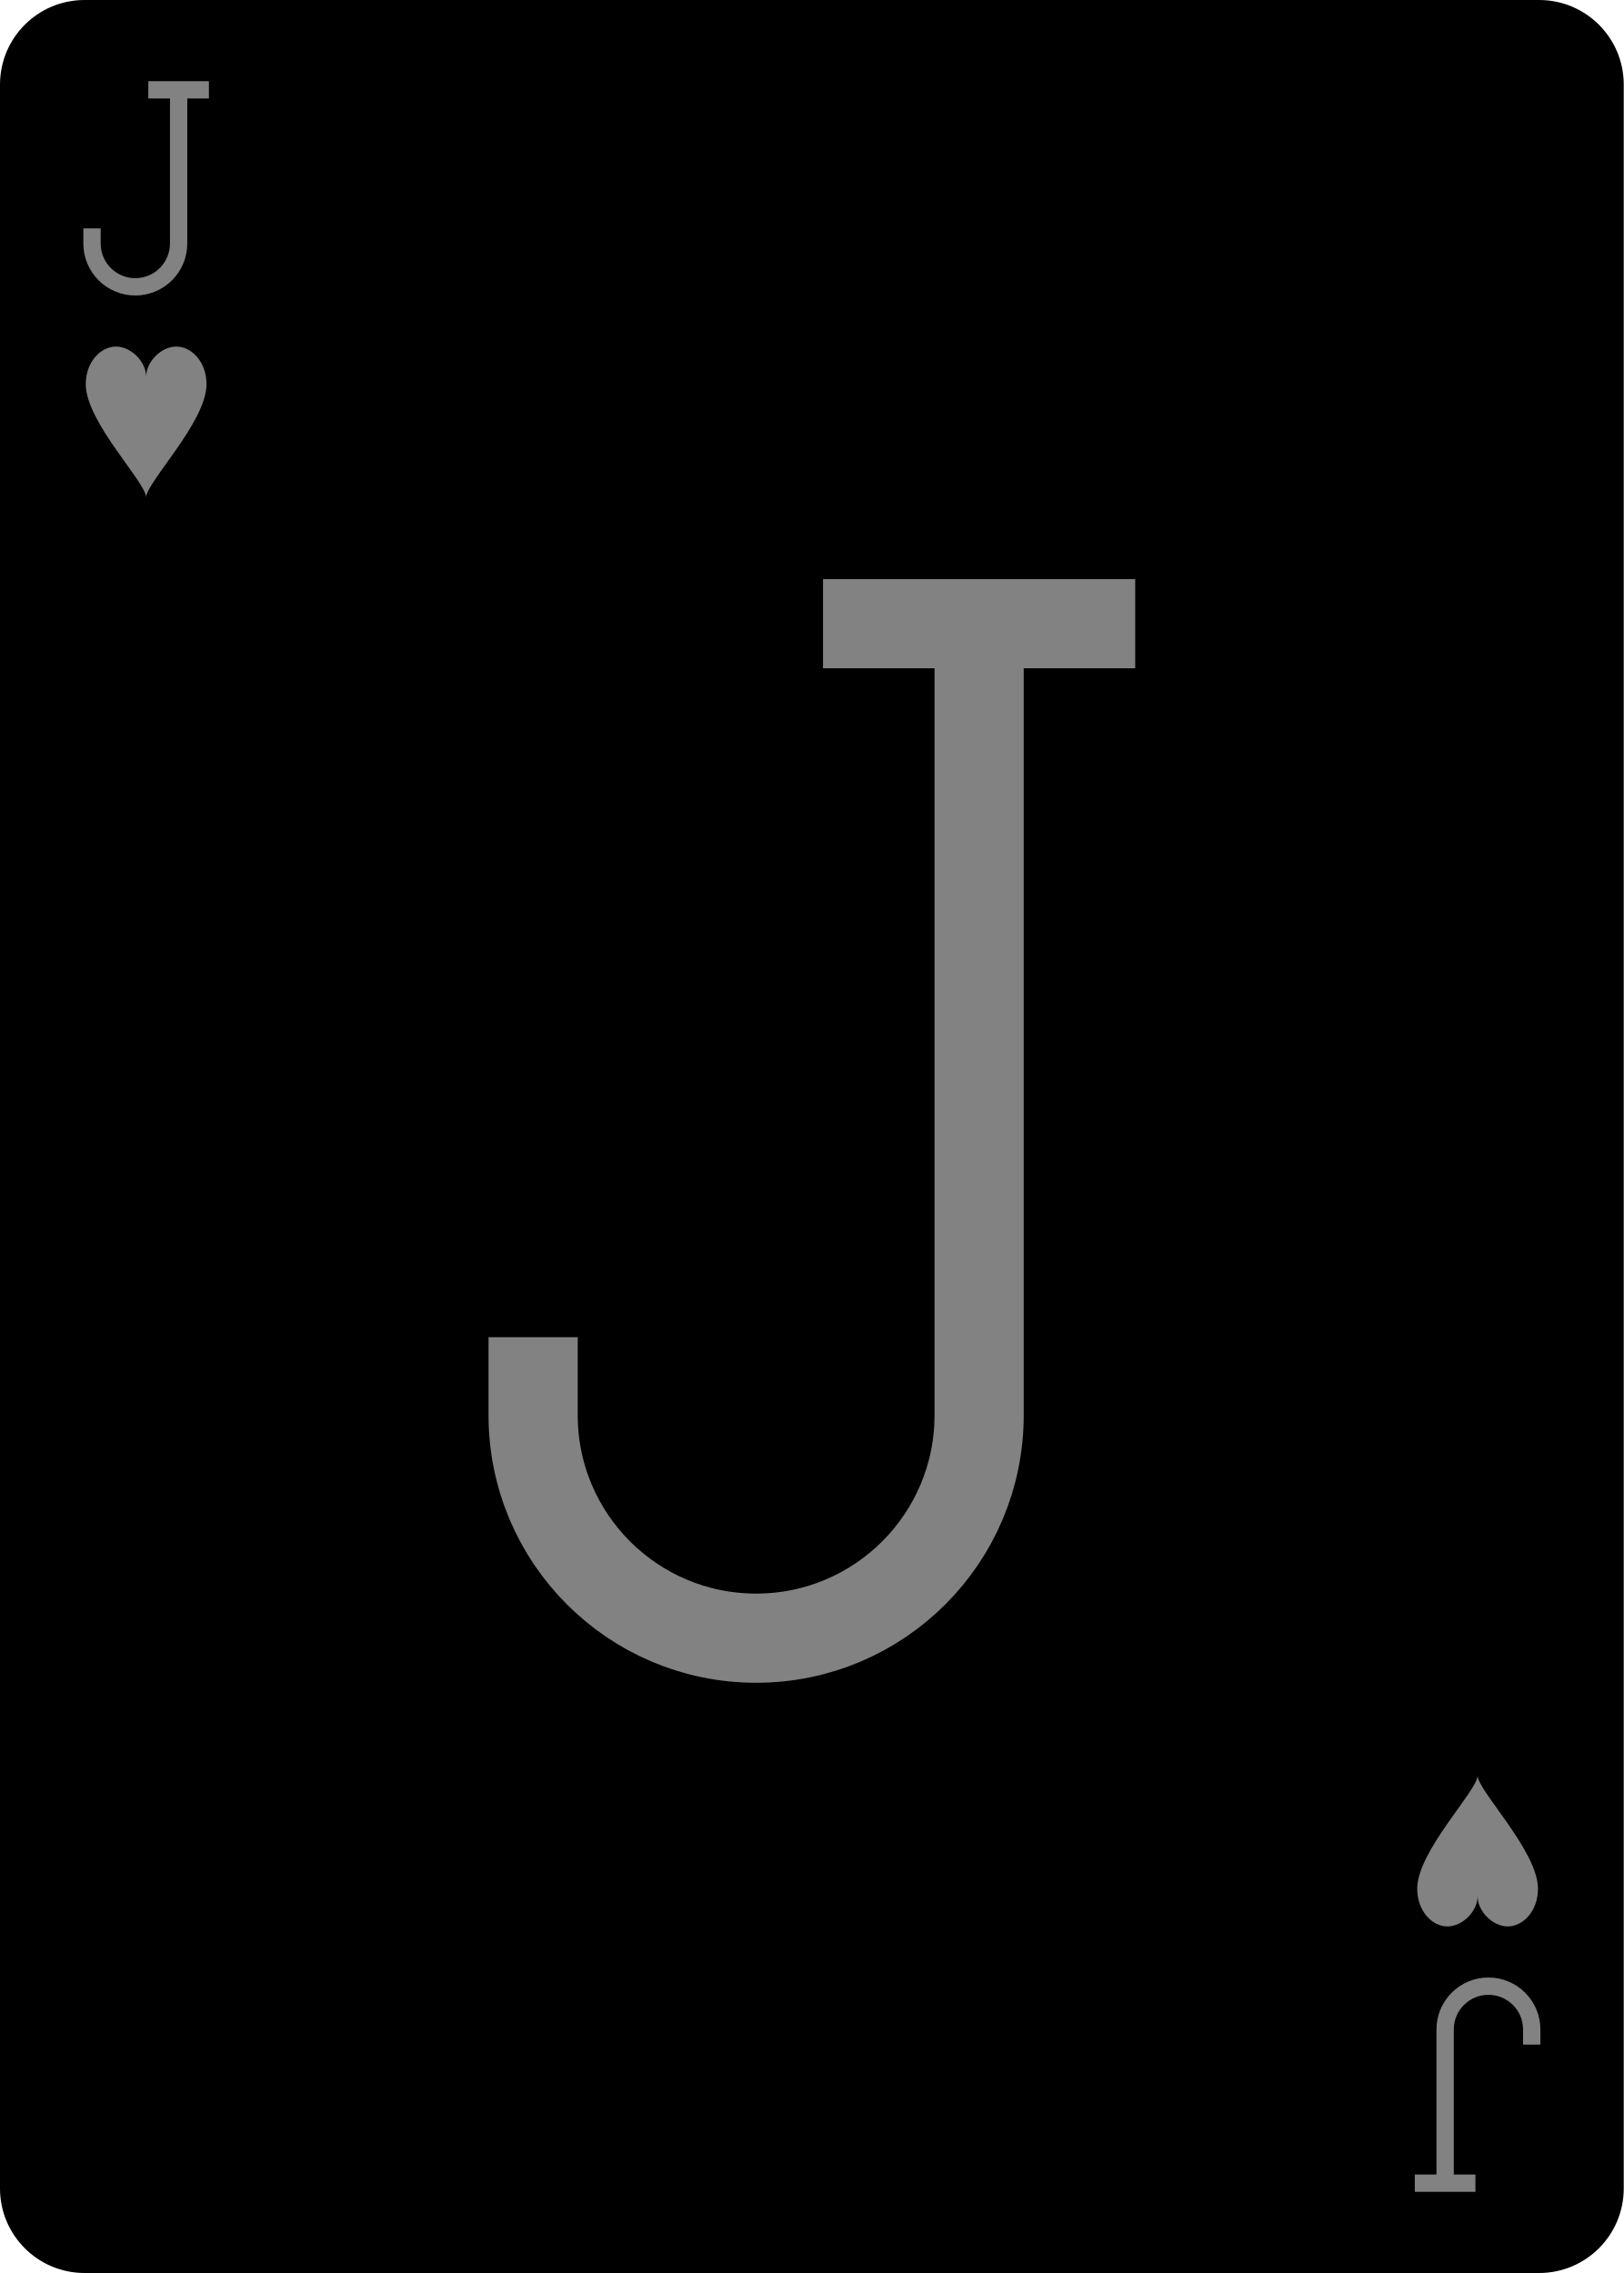
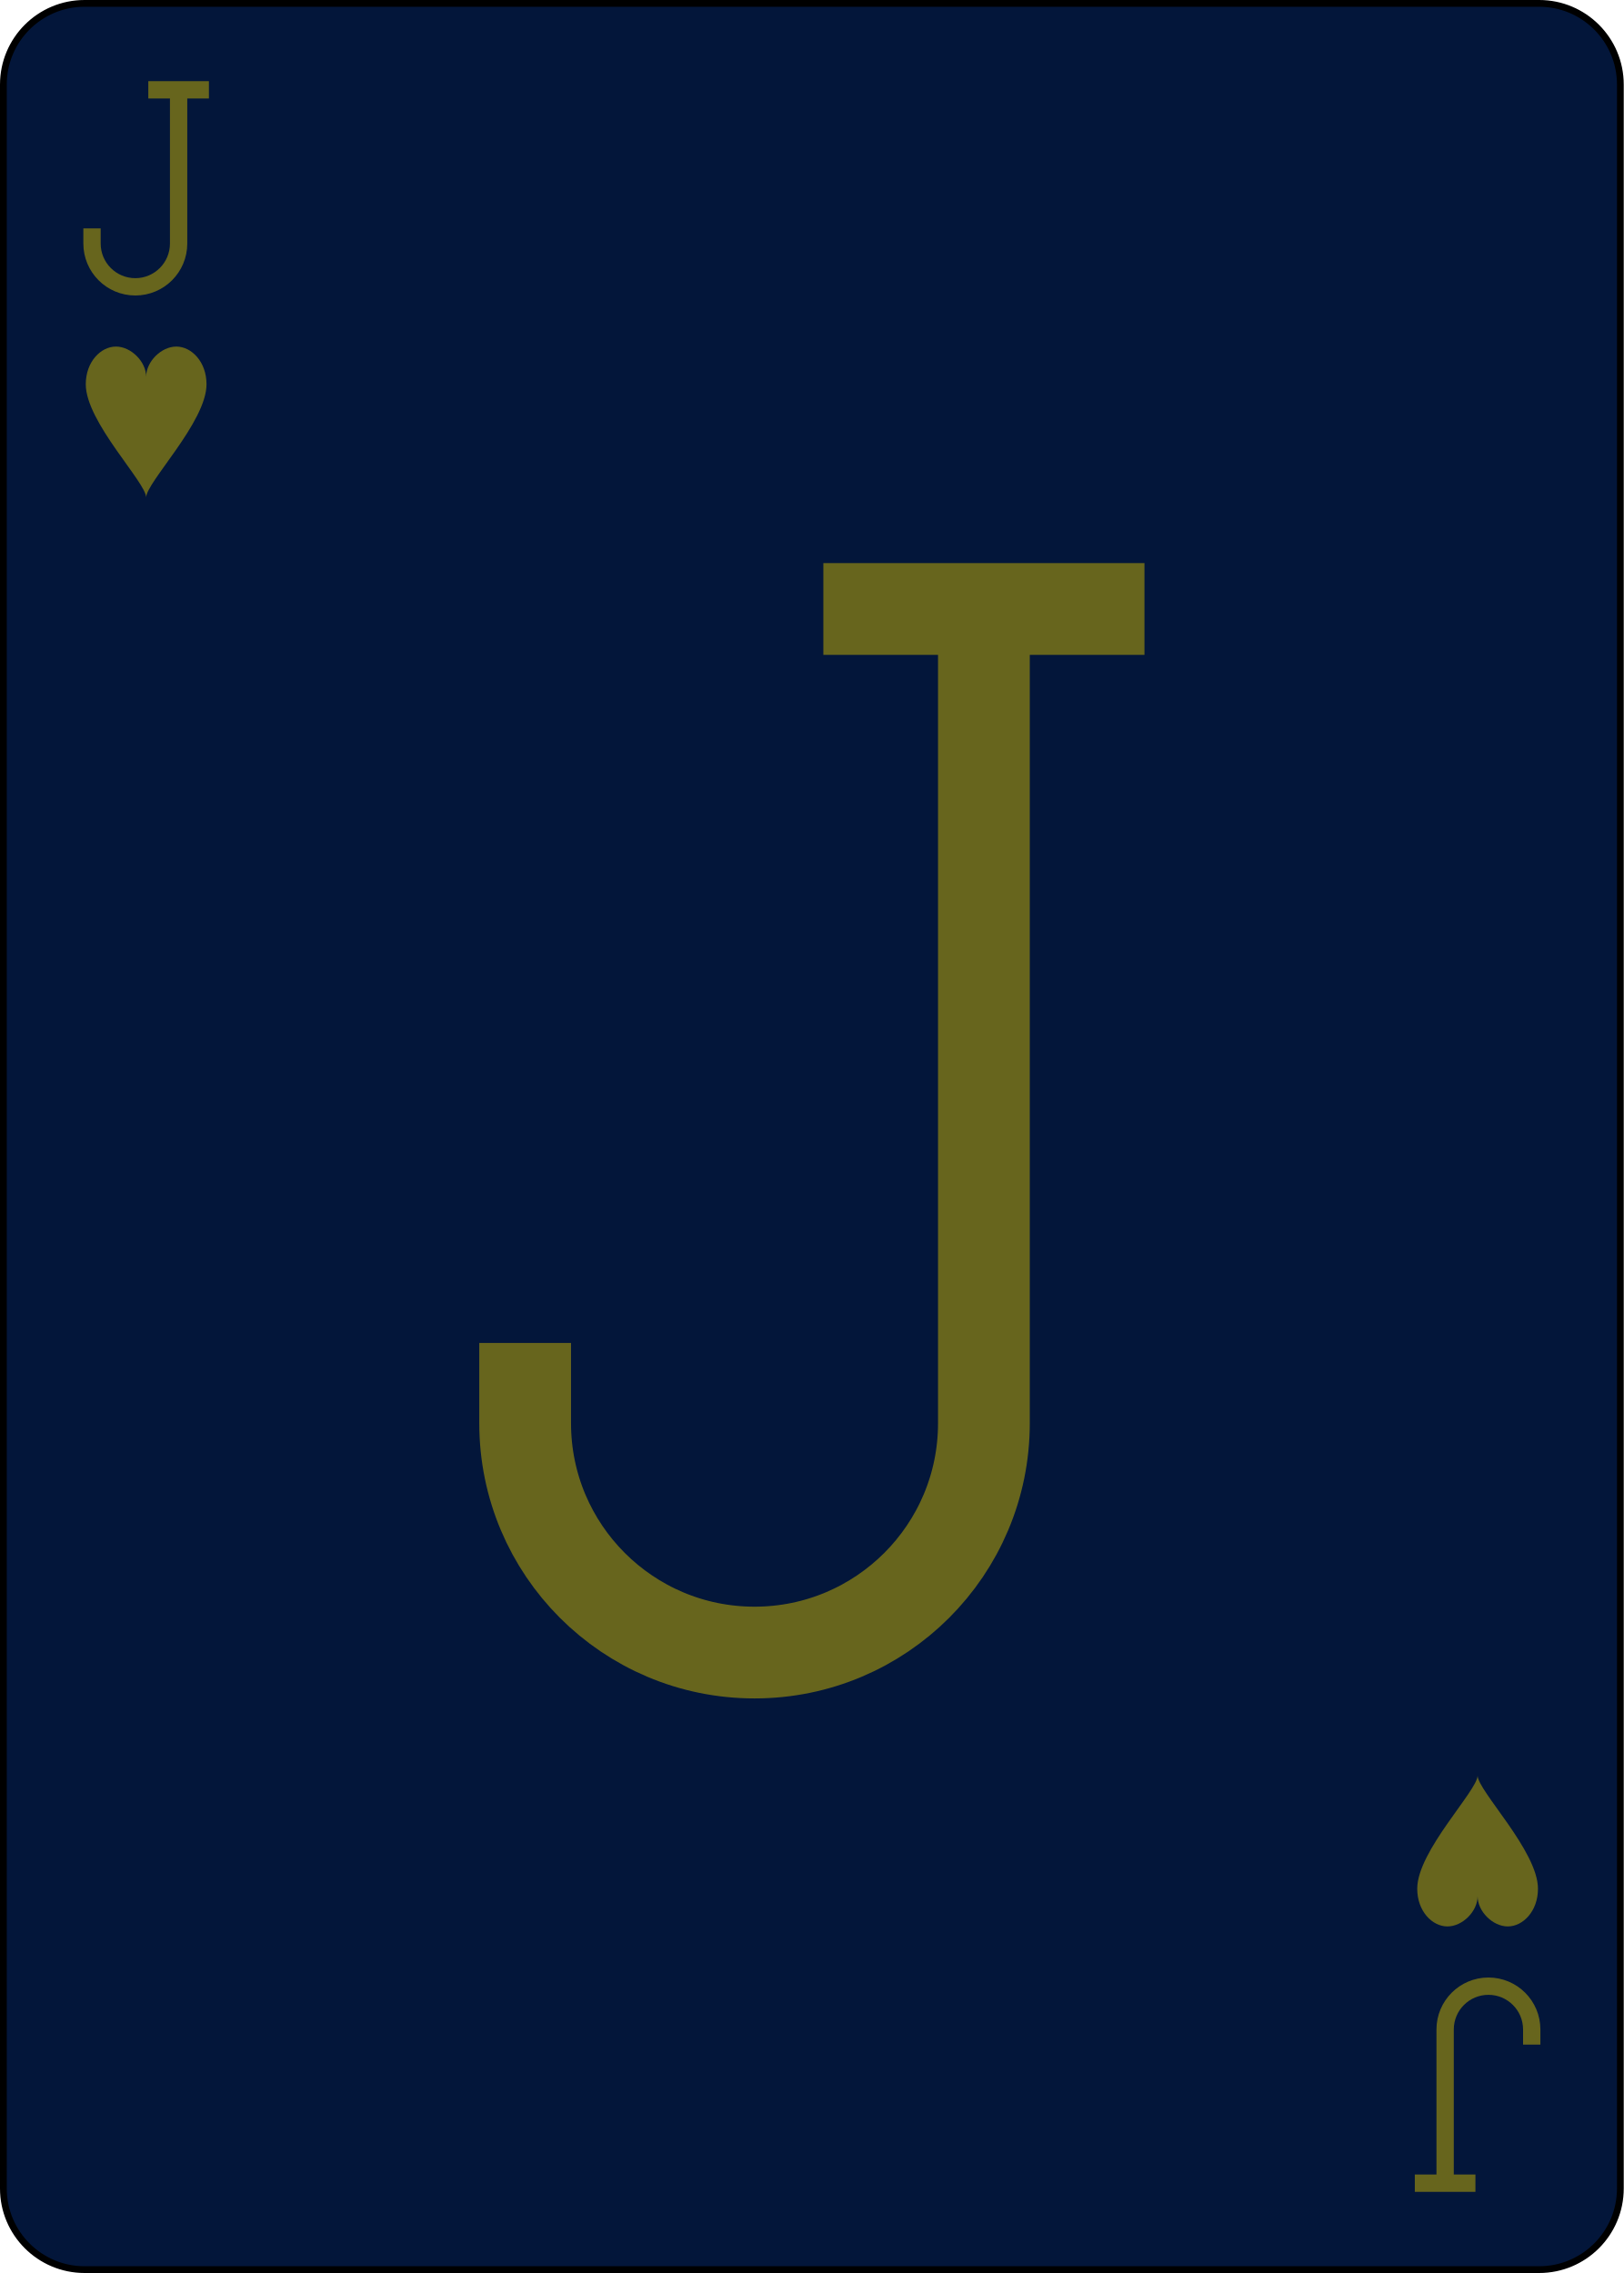
<svg xmlns="http://www.w3.org/2000/svg" xmlns:xlink="http://www.w3.org/1999/xlink" class="card" face="JH" height="3.5in" preserveAspectRatio="none" viewBox="-120 -168 240 336" width="2.5in">
  <symbol id="SHJ" viewBox="-600 -600 1200 1200" preserveAspectRatio="xMinYMid">
-     <path d="M0 -300C0 -400 100 -500 200 -500C300 -500 400 -400 400 -250C400 0 0 400 0 500C0 400 -400 0 -400 -250C-400 -400 -300 -500 -200 -500C-100 -500 0 -400 -0 -300Z" fill="#828282" />
+     <path d="M0 -300C0 -400 100 -500 200 -500C300 -500 400 -400 400 -250C400 0 0 400 0 500C0 400 -400 0 -400 -250C-400 -400 -300 -500 -200 -500C-100 -500 0 -400 -0 -300Z" fill="#67651d" />
  </symbol>
  <symbol id="VHJ" viewBox="-500 -500 1000 1000" preserveAspectRatio="xMinYMid">
-     <path d="M50 -460L250 -460M150 -460L150 250A100 100 0 0 1 -250 250L-250 220" stroke="#828282" stroke-width="80" stroke-linecap="square" stroke-miterlimit="1.5" fill="none" />
+     <path d="M50 -460L250 -460M150 -460L150 250A100 100 0 0 1 -250 250L-250 220" stroke="#67651d" stroke-width="80" stroke-linecap="square" stroke-miterlimit="1.5" fill="none" />
  </symbol>
-   <rect width="239" height="335" x="-119.5" y="-167.5" rx="12" ry="12" fill="#000000" stroke="black" />
-   <use xlink:href="#VHJ" height="164.8" x="-82.4" y="-82.4" />
+   <rect width="239" height="335" x="-119.5" y="-167.5" rx="12" ry="12" fill="#03163a" stroke="black" />
+   <use xlink:href="#VHJ" height="169.52" x="-84.76" y="-84.76" />
  <use xlink:href="#VHJ" height="32" x="-114.4" y="-156" />
  <use xlink:href="#SHJ" height="26.769" x="-111.784" y="-119" />
  <g transform="rotate(180)">
    <use xlink:href="#VHJ" height="32" x="-114.4" y="-156" />
    <use xlink:href="#SHJ" height="26.769" x="-111.784" y="-119" />
  </g>
</svg>
